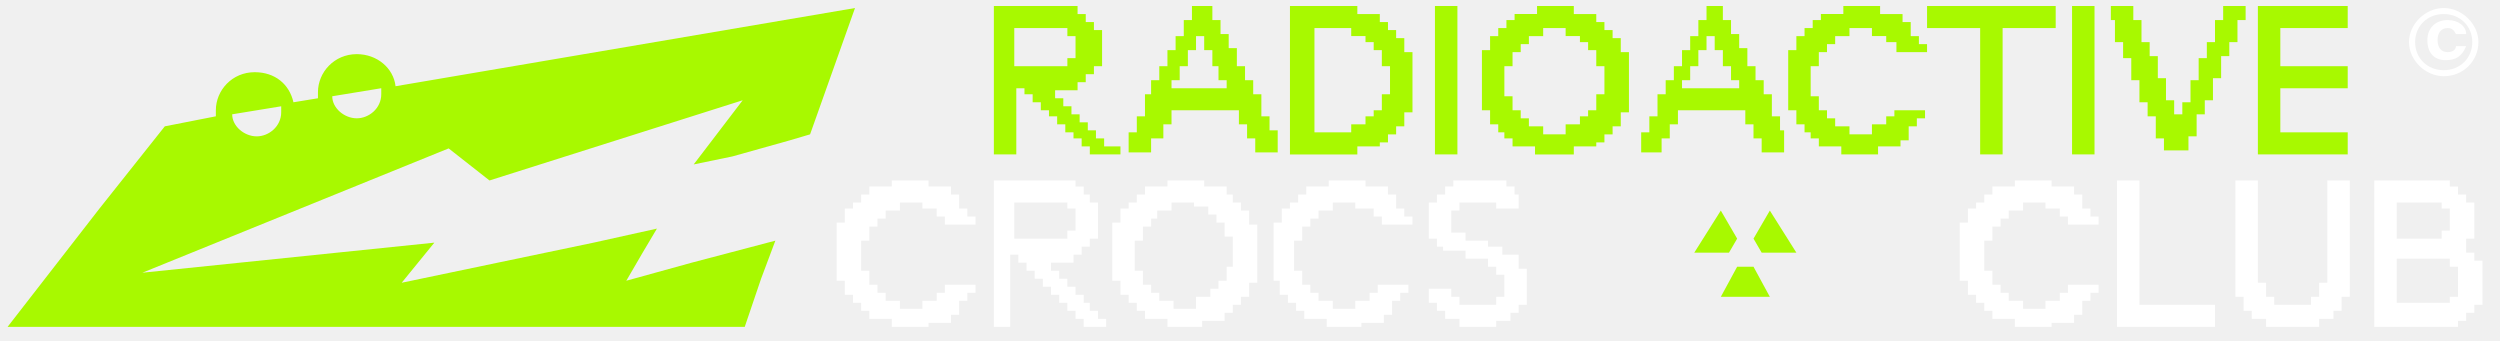
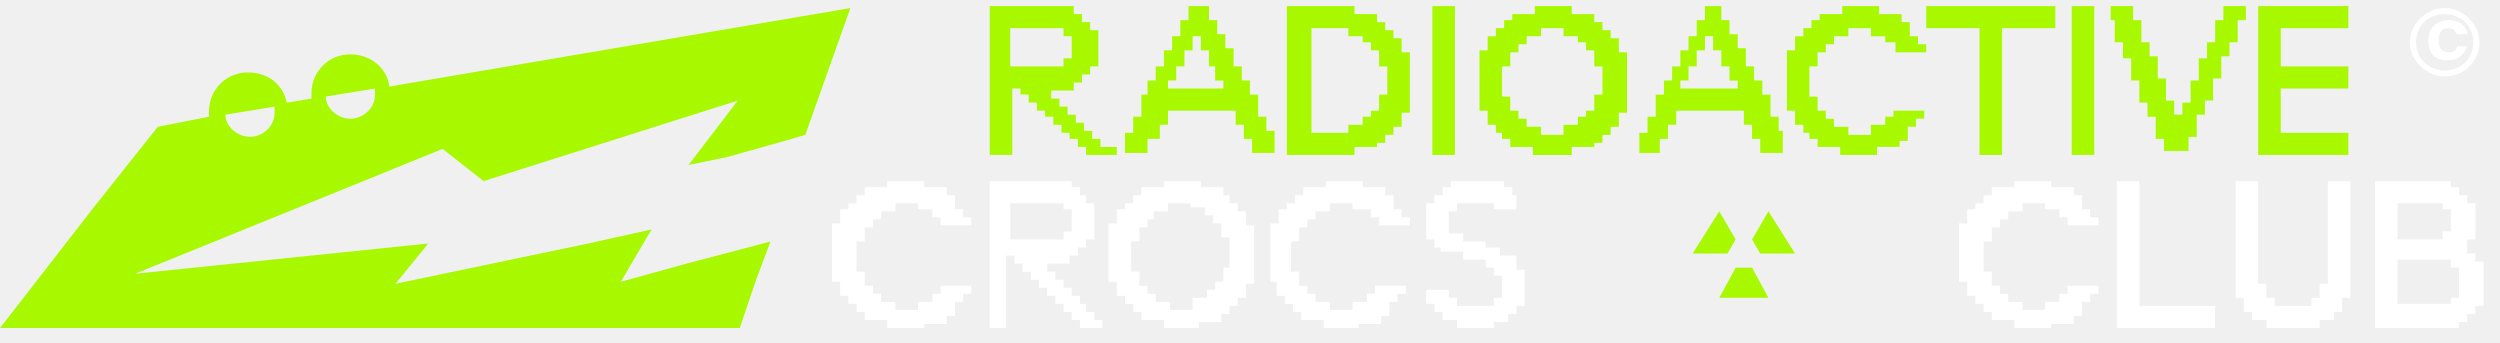
- <svg xmlns="http://www.w3.org/2000/svg" width="220" height="30" fill="none">
-   <g clip-path="url(#clip0_264_53350)">
-     <path fill-rule="evenodd" clip-rule="evenodd" d="M31.394 4.764c1.797 0 3.235 1.236 3.415 2.824L75.24.706l-3.953 11.117-1.797.53-5.031 1.411-3.415.706 4.313-5.647-22.282 7.059-3.594-2.823-26.955 10.94 25.697-2.646-2.875 3.529 16.891-3.53 5.57-1.235-1.257 2.118-1.438 2.47 5.75-1.588 7.368-1.94-1.257 3.352-1.438 4.235H.667l8.086-10.411 5.75-7.236 4.492-.882v-.53c0-1.764 1.438-3.352 3.415-3.352 1.796 0 3.054 1.058 3.414 2.647l2.156-.353v-.53c0-1.764 1.438-3.353 3.414-3.353zm2.157 3.53c0 1.235-1.078 2.117-2.157 2.117-1.078 0-2.156-.882-2.156-1.94l4.313-.707v.53zm-8.805 1.588c0 1.235-1.079 2.118-2.157 2.118s-2.156-.883-2.156-1.941l4.313-.706v.529z" fill="#A8F900" />
-     <path d="M78.476 28.764v-.706H76.5v-.706h-.72v-.706h-.718v-.705h-.719v-1.236h-.719v-5.117h.72v-1.236h.718v-.529h.719v-.706h.719v-.706h1.976v-.53h3.235v.53h1.977v.706h.718v1.235h.72v.706h.718v.706h-2.695v-.706h-.72v-.706h-1.257v-.529h-1.977v.706h-1.258v.706h-.718v.706h-.72v1.235h-.718v2.647h.719v1.235h.719v.706h.718v.706h1.258v.706h1.977v-.706h1.258v-.706h.718v-.706h2.696v.706h-.719v.706h-.719v1.235h-.718v.706H81.71v.353h-3.235zm8.984 0V15.882h7.187v.53h.72v.705h.538v.706h.72V21h-.72v.705h-.719v.706h-.718v.706H92.49v.706h.719v.706h.719v.706h.718v.706h.72v.706h.538v.705h.72v.706h.718v.706h.719-2.696v-.706h-.719v-.706h-.718v-.706h-.72v-.705h-.718v-.706h-.719v-.706h-.719v-.706h-.718v-.706h-.72v-.706h-.718v6.353H87.46zM93.928 21v-.706h.718v-1.942h-.718v-.529h-4.673V21h4.673zm8.807 7.764v-.706h-1.977v-.706h-.719v-.706h-.719v-.705h-.718v-1.236h-.72v-5.117h.72v-1.236h.718v-.529h.719v-.706h.719v-.706h1.977v-.53h3.234v.53h1.977v.706h.539v.706h.719v.706h.719v1.235h.718v5.118h-.718v1.235h-.719v.706h-.719v.706h-.719v.706h-1.977v.53h-3.054zm2.515-1.941v-.706h1.258v-.706h.719v-.706h.719V23.47h.539v-2.647h-.719v-1.235h-.719v-.706h-.718v-.706h-1.258v-.353h-1.977v.706h-1.258v.706h-.539v.706h-.719v1.235h-.719v2.647h.719v1.235h.719v.706h.719v.706h1.258v.706h1.976v-.353zm11.5 1.941v-.706h-1.977v-.706h-.719v-.706h-.718v-.705h-.719v-1.236h-.539v-5.117h.719v-1.236h.718v-.529h.719v-.706h.719v-.706h1.977v-.53h3.234v.53h1.977v.706h.719v1.235h.718v.706h.719v.706h-2.695v-.706h-.719v-.706h-1.617v-.529h-1.977v.706h-1.258v.706h-.719v.706h-.718v1.235h-.719v2.647h.719v1.235h.718v.706h.719v.706h1.258v.706h1.977v-.706h1.258v-.706h.718v-.706h2.696v.706h-.719v.706h-.719v1.235h-.719v.706h-1.976v.353h-3.055zm11.68 0v-.706h-1.258v-.706h-.719v-.706h-.719v-1.235h1.977v.706h.719v.706h3.234v-.706h.719v-1.941h-.719v-.706h-.718v-.706h-1.977v-.706h-1.977v-.353h-.539V21h-.719v-3.177h.719v-.706h.719v-.706h.719v-.53h4.672v.53h.719v.706h.359v1.235h-1.977v-.529h-3.234v.706h-.719v1.941h1.258v.706h1.977v.53h1.258v.705h1.437v1.235h.719v3.177h-.719v.706h-.719v.706h-1.258v.53h-3.234zm48.879 0v-.706h-1.977v-.706h-.719v-.706h-.718v-.705h-.719v-1.236h-.719v-5.117h.719v-1.236h.719v-.529h.718v-.706h.719v-.706h1.977v-.53h3.234v.53h1.977v.706h.719v1.235h.719v.706h.718v.706h-2.695v-.706h-.719v-.706h-1.258v-.529h-1.976v.706h-1.258v.706h-.719v.706h-.719v1.235h-.719v2.647h.719v1.235h.719v.706h.719v.706h1.258v.706h1.976v-.706h1.258v-.706h.719v-.706h2.695v.706h-.718v.706h-.719v1.235h-.719v.706h-1.977v.353h-3.234zm8.985 0V15.882h1.976v10.941h6.649v1.941h-8.625zm13.118 0v-.706h-1.257v-.706h-.719v-1.235h-.719V15.882h1.977v9h.718v1.235h.719v.706h3.235v-.706h.719v-1.235h.718v-9h1.977v10.235h-.719v1.235h-.719v.706h-1.257v.706h-4.673zm9.523 0V15.882h6.649v.53h.719v.705h.719v.706h.718V21h-.718v1.235h.718v.706h.719v3.882h-.719v.706h-.718v.706h-.719v.53h-7.368zm5.93-7.764v-.706h.719v-1.942h-.719v-.529h-3.953V21h3.953zm.719 5.823v-.706h.719V23.47h-.719v-.706h-4.672v3.883h4.672v.176zm-.538-20.117c-1.617 0-3.055-1.412-3.055-3 0-1.589 1.438-3 3.055-3 1.617 0 3.055 1.411 3.055 3 0 1.588-1.258 3-3.055 3zm0-5.471c-1.438 0-2.516 1.059-2.516 2.47 0 1.412 1.078 2.471 2.516 2.471s2.516-1.059 2.516-2.47c0-1.412-1.078-2.471-2.516-2.471zm.18 4.059c-1.079 0-1.618-.706-1.618-1.765s.719-1.765 1.797-1.765c.899 0 1.618.53 1.618 1.236h-.899c-.18-.353-.359-.53-.719-.53-.539 0-.898.353-.898 1.06 0 .705.359 1.058.898 1.058.36 0 .719-.177.719-.53h.899c-.36.883-.899 1.236-1.797 1.236z" fill="#fff" />
-     <path d="M87.46 13.589V.529h7.367v.707h.719v.706h.719v.705h.718v3.177h-.718v.706h-.72v.706h-.718v.706H92.85v.705h.72v.706h.718v.706h.719v.706h.719v.706h.718v.706h.72v.706H98.6v.706h-2.696v-.706h-.719v-.706h-.718v-.53h-.72v-.705h-.718v-.706h-.719v-.53h-.719V9h-.718v-.706h-.72v-.529h-.718v5.824H87.46zm6.469-7.765v-.706h.718V3.177h-.718V2.47h-4.673v3.353h4.673zm5.391 7.765v-1.942h.719v-1.411h.719V8.294h.539V7.06h.719V5.824h.719V4.412h.718V3.177h.719V1.765h.719V.53h1.797v1.235h.719V3h.718v1.236h.719v1.588h.719v1.235h.719v1.235h.719v1.942h.718v1.235h.719v1.941h-1.976v-1.235h-.719v-1.235h-.719V9.706h-5.93v1.236h-.719v1.235h-1.078v1.235H99.32v.177zm8.626-5.824V7.06h-.719V5.824h-.539V4.412h-.719V3.177h-.719v1.235h-.718v1.412h-.719v1.235h-.719v.706h4.852zm5.57 5.824V.529h5.93v.707h1.977v.706h.719v.705h.718v.706h.719V4.59h.719v5.294h-.719v1.235h-.719v.706h-.718v.706h-.719v.353h-1.977v.706h-5.93zm5.391-1.942v-.705h1.258v-.706h.719v-.53h.718V8.294h.719v-2.47h-.719V4.412h-.718v-.706h-.719v-.53h-1.258v-.705h-3.235v9.176h3.235zm7.368 1.942V.529h1.977v13.06h-1.977zm8.806 0v-.706h-1.977v-.706h-.719v-.53h-.539v-.705h-.719V9.706h-.718V4.412h.718V3.177h.719V2.47h.719v-.706h.719v-.53h1.976V.53h3.235v.706h1.977v.706h.718v.705h.719v.706h.719V4.59h.719v5.294h-.719v1.235h-.719v.706h-.719v.706h-.718v.353h-1.977v.706h-3.414zm2.695-1.942v-.705h1.258v-.706h.719v-.53h.719V8.294h.718v-2.47h-.718V4.412h-.719v-.706h-.719v-.53h-1.258v-.705H135.8v.706h-1.258v.706h-.719v.706h-.719v1.235h-.719V8.47h.719v1.235h.719v.706h.719v.706h1.258v.706h1.976v-.177zm6.648 1.942v-1.942h.718v-1.411h.719V8.294h.719V7.06h.719V5.824h.719V4.412h.718V3.177h.719V1.765h.719V.53h1.438v1.235h.718V3h.719v1.236h.719v1.588h.719v1.235h.718v1.235h.719v1.942h.719v1.235h.359v1.941h-1.976v-1.235h-.719v-1.235h-.719V9.706h-5.93v1.236h-.719v1.235h-.718v1.235h-1.797v.177zm8.625-5.824V7.06h-.719V5.824h-.718V4.412h-.719V3.177h-.719v1.235h-.719v1.412h-.719v1.235h-.718v.706h5.031zm8.985 5.824v-.706h-1.977v-.706h-.718v-.53h-.539v-.705h-.719V9.706h-.719V4.412h.719V3.177h.719V2.47h.718v-.706h.719v-.53h1.977V.53h3.234v.706h1.977v.706h.719v1.235h.719v.706h.718v.706h-2.695v-.883h-.899v-.53h-1.257v-.705h-1.977v.706h-1.258v.706h-.719v.706h-.719v1.235h-.718V8.47h.718v1.235h.719v.706h.719v.706h1.258v.706h1.977v-.882h1.257v-.706h.719v-.53h2.696v.706h-.719v.706h-.719v1.235h-.719v.53h-1.976v.706h-3.235zm12.219 0V2.47h-4.672V.53h11.321v1.94h-4.672v11.118h-1.977zm8.088 0V.529h1.977v13.06h-1.977zm8.086 0v-1.412h-.718v-1.941h-.719V9h-.719V7.06h-.719V5.117h-.719V3.706h-.718v-1.94h-.36V.53h1.977v1.235h.719v1.941h.719v1.236h.718v1.94h.719v1.942h.719v1.235h.719V9h.719V7.06h.718V5.117h.719V3.706h.719v-1.94h.719V.53h1.976v1.235h-.718v1.941h-.719v1.236h-.719v1.94h-.719v1.942h-.719v1.235h-.718V12h-.719v1.236h-2.157v.353zm8.266 0V.529h7.906v1.942h-5.93v3.353h5.93v1.941h-5.93v3.882h5.93v1.942h-7.906zm-40.611 8.646h-3.055L154.309 21l1.437-2.47 2.336 3.705zm-2.336 3.883h-4.313l1.437-2.647h1.438l1.438 2.647zM152.869 21l-.719 1.235h-3.055l2.336-3.706 1.438 2.47z" fill="#A8F900" />
-   </g>
-   <defs>
-     <clipPath id="clip0_264_53350">
-       <path fill="#fff" transform="translate(.667)" d="M0 0h219.231v30H0z" />
-     </clipPath>
-   </defs>
+ <svg xmlns="http://www.w3.org/2000/svg" width="190" height="26" fill="none">
+   <path fill-rule="evenodd" clip-rule="evenodd" d="M26.631 4.13c1.558 0 2.803 1.07 2.96 2.447L64.63.612l-3.426 9.635-1.557.459-4.361 1.224-2.96.611 3.739-4.894-19.312 6.118-3.115-2.447L10.28 20.8l22.27-2.294-2.492 3.059 14.64-3.06 4.828-1.07-1.09 1.836-1.247 2.14 4.984-1.376 6.385-1.682-1.09 2.906-1.246 3.67H0l7.008-9.023 4.984-6.27 3.893-.765v-.46a2.93 2.93 0 012.96-2.905c1.557 0 2.647.918 2.958 2.294l1.87-.306v-.459A2.93 2.93 0 0126.63 4.13zM28.5 7.187c0 1.07-.934 1.836-1.869 1.836-.934 0-1.869-.765-1.869-1.683l3.738-.61v.46zm-7.631 1.377c0 1.07-.935 1.835-1.869 1.835-.934 0-1.869-.765-1.869-1.682l3.738-.612v.459z" fill="#A8F900" />
+   <path d="M67.434 24.93v-.612h-1.713v-.612h-.623v-.612h-.623v-.612h-.623v-1.07h-.622v-4.436h.622v-1.07h.623v-.459h.623v-.612h.623v-.612h1.713v-.458h2.804v.458h1.713v.612h.623v1.07h.623v.613h.623v.611h-2.336v-.611h-.623v-.612h-1.09v-.459h-1.714v.612h-1.09v.611h-.623v.612h-.623v1.07h-.623v2.295h.623v1.07h.623v.612h.623v.612h1.09v.612h1.713v-.612h1.09v-.612h.624v-.611h2.336v.611h-.623v.612h-.623v1.07h-.623v.613h-1.713v.305h-2.804zm7.787 0V13.764h6.23v.458h.623v.612h.467v.612h.623V18.2h-.623v.612h-.623v.611h-.623v.612h-1.713v.612h.623v.612h.623v.611h.623v.612h.623v.612h.467v.612h.623v.612h.623v.611h.623-2.336v-.611h-.623v-.612h-.623v-.612h-.623v-.612h-.623v-.611h-.623v-.612h-.623v-.612h-.623v-.612h-.623v-.611h-.623v5.505h-1.246zm5.607-6.73v-.612h.623v-1.682h-.623v-.459h-4.05V18.2h4.05zm7.632 6.73v-.612h-1.714v-.612h-.623v-.612H85.5v-.612h-.623v-1.07h-.623v-4.436h.623v-1.07h.623v-.459h.623v-.612h.623v-.612h1.713v-.458h2.803v.458h1.713v.612h.468v.612h.623v.612h.623v1.07h.623v4.436h-.623v1.07h-.623v.612h-.623v.612h-.623v.611h-1.713v.46h-2.648zm2.18-1.683v-.612h1.09v-.612h.623v-.611h.623v-1.07h.467v-2.295h-.623v-1.07h-.623v-.612h-.623v-.612h-1.09v-.306H88.77v.612h-1.09v.611h-.468v.612h-.623v1.07h-.623v2.295h.623v1.07h.623v.612h.623v.612h1.09v.612h1.713v-.306zm9.967 1.683v-.612h-1.714v-.612h-.623v-.612h-.623v-.612h-.622v-1.07h-.468v-4.436h.623v-1.07h.623v-.459h.623v-.612h.623v-.612h1.713v-.458h2.804v.458h1.713v.612h.623v1.07h.623v.613h.623v.611h-2.337v-.611h-.622v-.612h-1.402v-.459h-1.713v.612h-1.09v.611h-.623v.612h-.623v1.07h-.623v2.295h.623v1.07h.623v.612h.623v.612h1.09v.612h1.713v-.612h1.09v-.612h.623v-.611h2.336v.611h-.623v.612h-.623v1.07h-.623v.613h-1.713v.305h-2.647zm10.123 0v-.612h-1.091v-.612h-.623v-.612h-.623v-1.07h1.714v.611h.623v.612h2.803v-.612h.623v-1.682h-.623v-.612h-.623v-.612h-1.713v-.611h-1.713v-.306h-.468V18.2h-.623v-2.753h.623v-.612h.623v-.612h.623v-.458h4.049v.458h.623v.612h.312v1.07h-1.713v-.458h-2.803v.612h-.623v1.682h1.09v.612h1.713v.459H114v.611h1.246v1.071h.623v2.753h-.623v.612h-.623v.611h-1.09v.46h-2.803zm42.36 0v-.612h-1.713v-.612h-.623v-.612h-.623v-.612h-.623v-1.07h-.623v-4.436h.623v-1.07h.623v-.459h.623v-.612h.623v-.612h1.713v-.458h2.803v.458h1.714v.612h.623v1.07h.622v.613h.623v.611h-2.336v-.611h-.623v-.612h-1.09v-.459h-1.713v.612h-1.09v.611H152v.612h-.623v1.07h-.623v2.295h.623v1.07H152v.612h.623v.612h1.09v.612h1.713v-.612h1.09v-.612h.623v-.611h2.336v.611h-.623v.612h-.622v1.07h-.623v.613h-1.714v.305h-2.803zm7.787 0V13.764h1.713v9.482h5.762v1.682h-7.475zm11.369 0v-.612h-1.09v-.612h-.623v-1.07h-.623v-8.871h1.713v7.8h.623v1.07h.623v.612h2.803v-.612h.623v-1.07h.623v-7.8h1.713v8.87h-.623v1.07h-.623v.613h-1.09v.611h-4.049zm8.254 0V13.764h5.762v.458h.623v.612h.623v.612h.623V18.2h-.623v1.07h.623v.612h.623v3.365h-.623v.612h-.623v.611h-.623v.46H180.5zm5.139-6.73v-.612h.623v-1.682h-.623v-.459h-3.426V18.2h3.426zm.623 5.047v-.612h.623v-2.294h-.623v-.612h-4.049v3.365h4.049v.153zm-.467-17.435c-1.402 0-2.647-1.224-2.647-2.6 0-1.377 1.245-2.6 2.647-2.6 1.402 0 2.648 1.223 2.648 2.6 0 1.376-1.09 2.6-2.648 2.6zm0-4.741c-1.246 0-2.18.917-2.18 2.14 0 1.224.934 2.142 2.18 2.142s2.18-.918 2.18-2.141c0-1.224-.934-2.141-2.18-2.141zm.156 3.517c-.935 0-1.402-.611-1.402-1.53 0-.917.623-1.529 1.558-1.529.778 0 1.401.46 1.401 1.071h-.778c-.156-.306-.312-.459-.623-.459-.468 0-.779.306-.779.918 0 .612.311.918.779.918.311 0 .623-.153.623-.46h.778c-.311.765-.778 1.071-1.557 1.071z" fill="#fff" />
+   <path d="M75.221 11.777V.459h6.386v.612h.623v.612h.623v.611h.622v2.753h-.622v.612h-.623v.612h-.623v.612h-1.714v.611h.623v.612h.623v.612h.623v.612h.623v.611h.623v.612h.623v.612h1.246v.612h-2.336v-.612h-.623v-.612h-.623v-.459h-.623v-.611h-.623V8.87h-.623v-.46h-.623V7.8h-.623v-.613h-.623V6.73h-.623v5.047h-1.713zm5.607-6.73v-.612h.623V2.753h-.623v-.612h-4.05v2.906h4.05zm4.672 6.73v-1.683h.623V8.871h.623V7.188h.467v-1.07h.623v-1.07h.623V3.823h.623v-1.07h.623V1.53h.623V.459h1.557v1.07h.623V2.6h.623v1.07h.623v1.377h.623v1.07H95v1.071h.623v1.683h.623v1.07h.623v1.683h-1.713v-1.07h-.623V9.482h-.623v-1.07h-5.14v1.07h-.623v1.071h-.934v1.07H85.5v.154zm7.475-5.047v-.612h-.622v-1.07h-.468V3.823h-.623v-1.07h-.623v1.07h-.623v1.223h-.623v1.07h-.623v.613h4.205zm4.828 5.047V.459h5.14v.612h1.713v.612h.623v.611h.623v.612h.623v1.07h.622v4.589h-.622v1.07h-.623v.612h-.623v.612h-.623v.306h-1.713v.612h-5.14zm4.672-1.683v-.611h1.091V8.87h.622v-.46h.623V7.189h.623v-2.14h-.623V3.823h-.623v-.612h-.622v-.459h-1.091V2.14h-2.803v7.953h2.803zm6.386 1.683V.459h1.713v11.318h-1.713zm7.631 0v-.612h-1.713v-.612h-.623v-.459h-.467v-.611h-.623V8.412h-.623V3.824h.623v-1.07h.623V2.14h.622v-.61h.623v-.46h1.714V.46h2.803v.612h1.713v.612h.623v.611h.623v.612h.623v1.07h.623v4.589h-.623v1.07h-.623v.612h-.623v.612h-.623v.306h-1.713v.612h-2.959zm2.336-1.683v-.611h1.09V8.87h.623v-.46h.623V7.189h.623v-2.14h-.623V3.823h-.623v-.612h-.623v-.459h-1.09V2.14h-1.713v.612h-1.09v.612h-.623v.612h-.623v1.07h-.623V7.34h.623v1.07h.623v.613h.623v.611h1.09v.612h1.713v-.153zm5.762 1.683v-1.683h.623V8.871h.623V7.188h.623v-1.07h.623v-1.07h.623V3.823h.623v-1.07h.623V1.53h.623V.459h1.246v1.07h.623V2.6h.623v1.07h.623v1.377h.623v1.07h.622v1.071h.623v1.683h.623v1.07h.312v1.683h-1.713v-1.07h-.623V9.482h-.623v-1.07h-5.14v1.07h-.622v1.071h-.623v1.07h-1.558v.154zm7.476-5.047v-.612h-.623v-1.07h-.623V3.823h-.623v-1.07h-.623v1.07h-.623v1.223h-.623v1.07h-.623v.613h4.361zm7.786 5.047v-.612h-1.713v-.612h-.623v-.459h-.467v-.611h-.623V8.412h-.623V3.824h.623v-1.07h.623V2.14h.623v-.61h.623v-.46h1.713V.46h2.803v.612h1.714v.612h.623v1.07h.622v.612h.623v.612h-2.336v-.765h-.778v-.459h-1.09v-.612h-1.714v.612h-1.09v.612h-.623v.612h-.623v1.07h-.623v2.294h.623v1.07h.623v.613h.623v.611h1.09v.612h1.714v-.764h1.09V8.87h.623v-.46h2.336v.613h-.623v.611h-.623v1.071h-.623v.459h-1.713v.612h-2.804zm10.591 0V2.14h-4.05V.46h9.812v1.682h-4.049v9.636h-1.713zm7.008 0V.459h1.713v11.318h-1.713zm7.008 0v-1.224h-.623V8.871h-.623V7.8h-.623V6.117h-.623V4.435h-.623V3.212h-.623V1.53h-.311V.459h1.713v1.07h.623v1.683h.623v1.07h.623v1.683h.623v1.682h.623v1.07h.623V7.8h.623V6.118h.623V4.435h.622V3.212h.623V1.53h.623V.459h1.713v1.07h-.622v1.683h-.623v1.07h-.623v1.683h-.623v1.682h-.623v1.07h-.623V10.4h-.623v1.07h-1.869v.307zm7.164 0V.459h6.852v1.682h-5.139v2.906h5.139V6.73h-5.139v3.364h5.139v1.683h-6.852zm-35.197 7.493h-2.647l-.623-1.07 1.246-2.141 2.024 3.211zm-2.024 3.365h-3.738l1.246-2.294h1.246l1.246 2.294zM131.91 18.2l-.623 1.07h-2.648l2.025-3.211 1.246 2.14z" fill="#A8F900" />
</svg>
